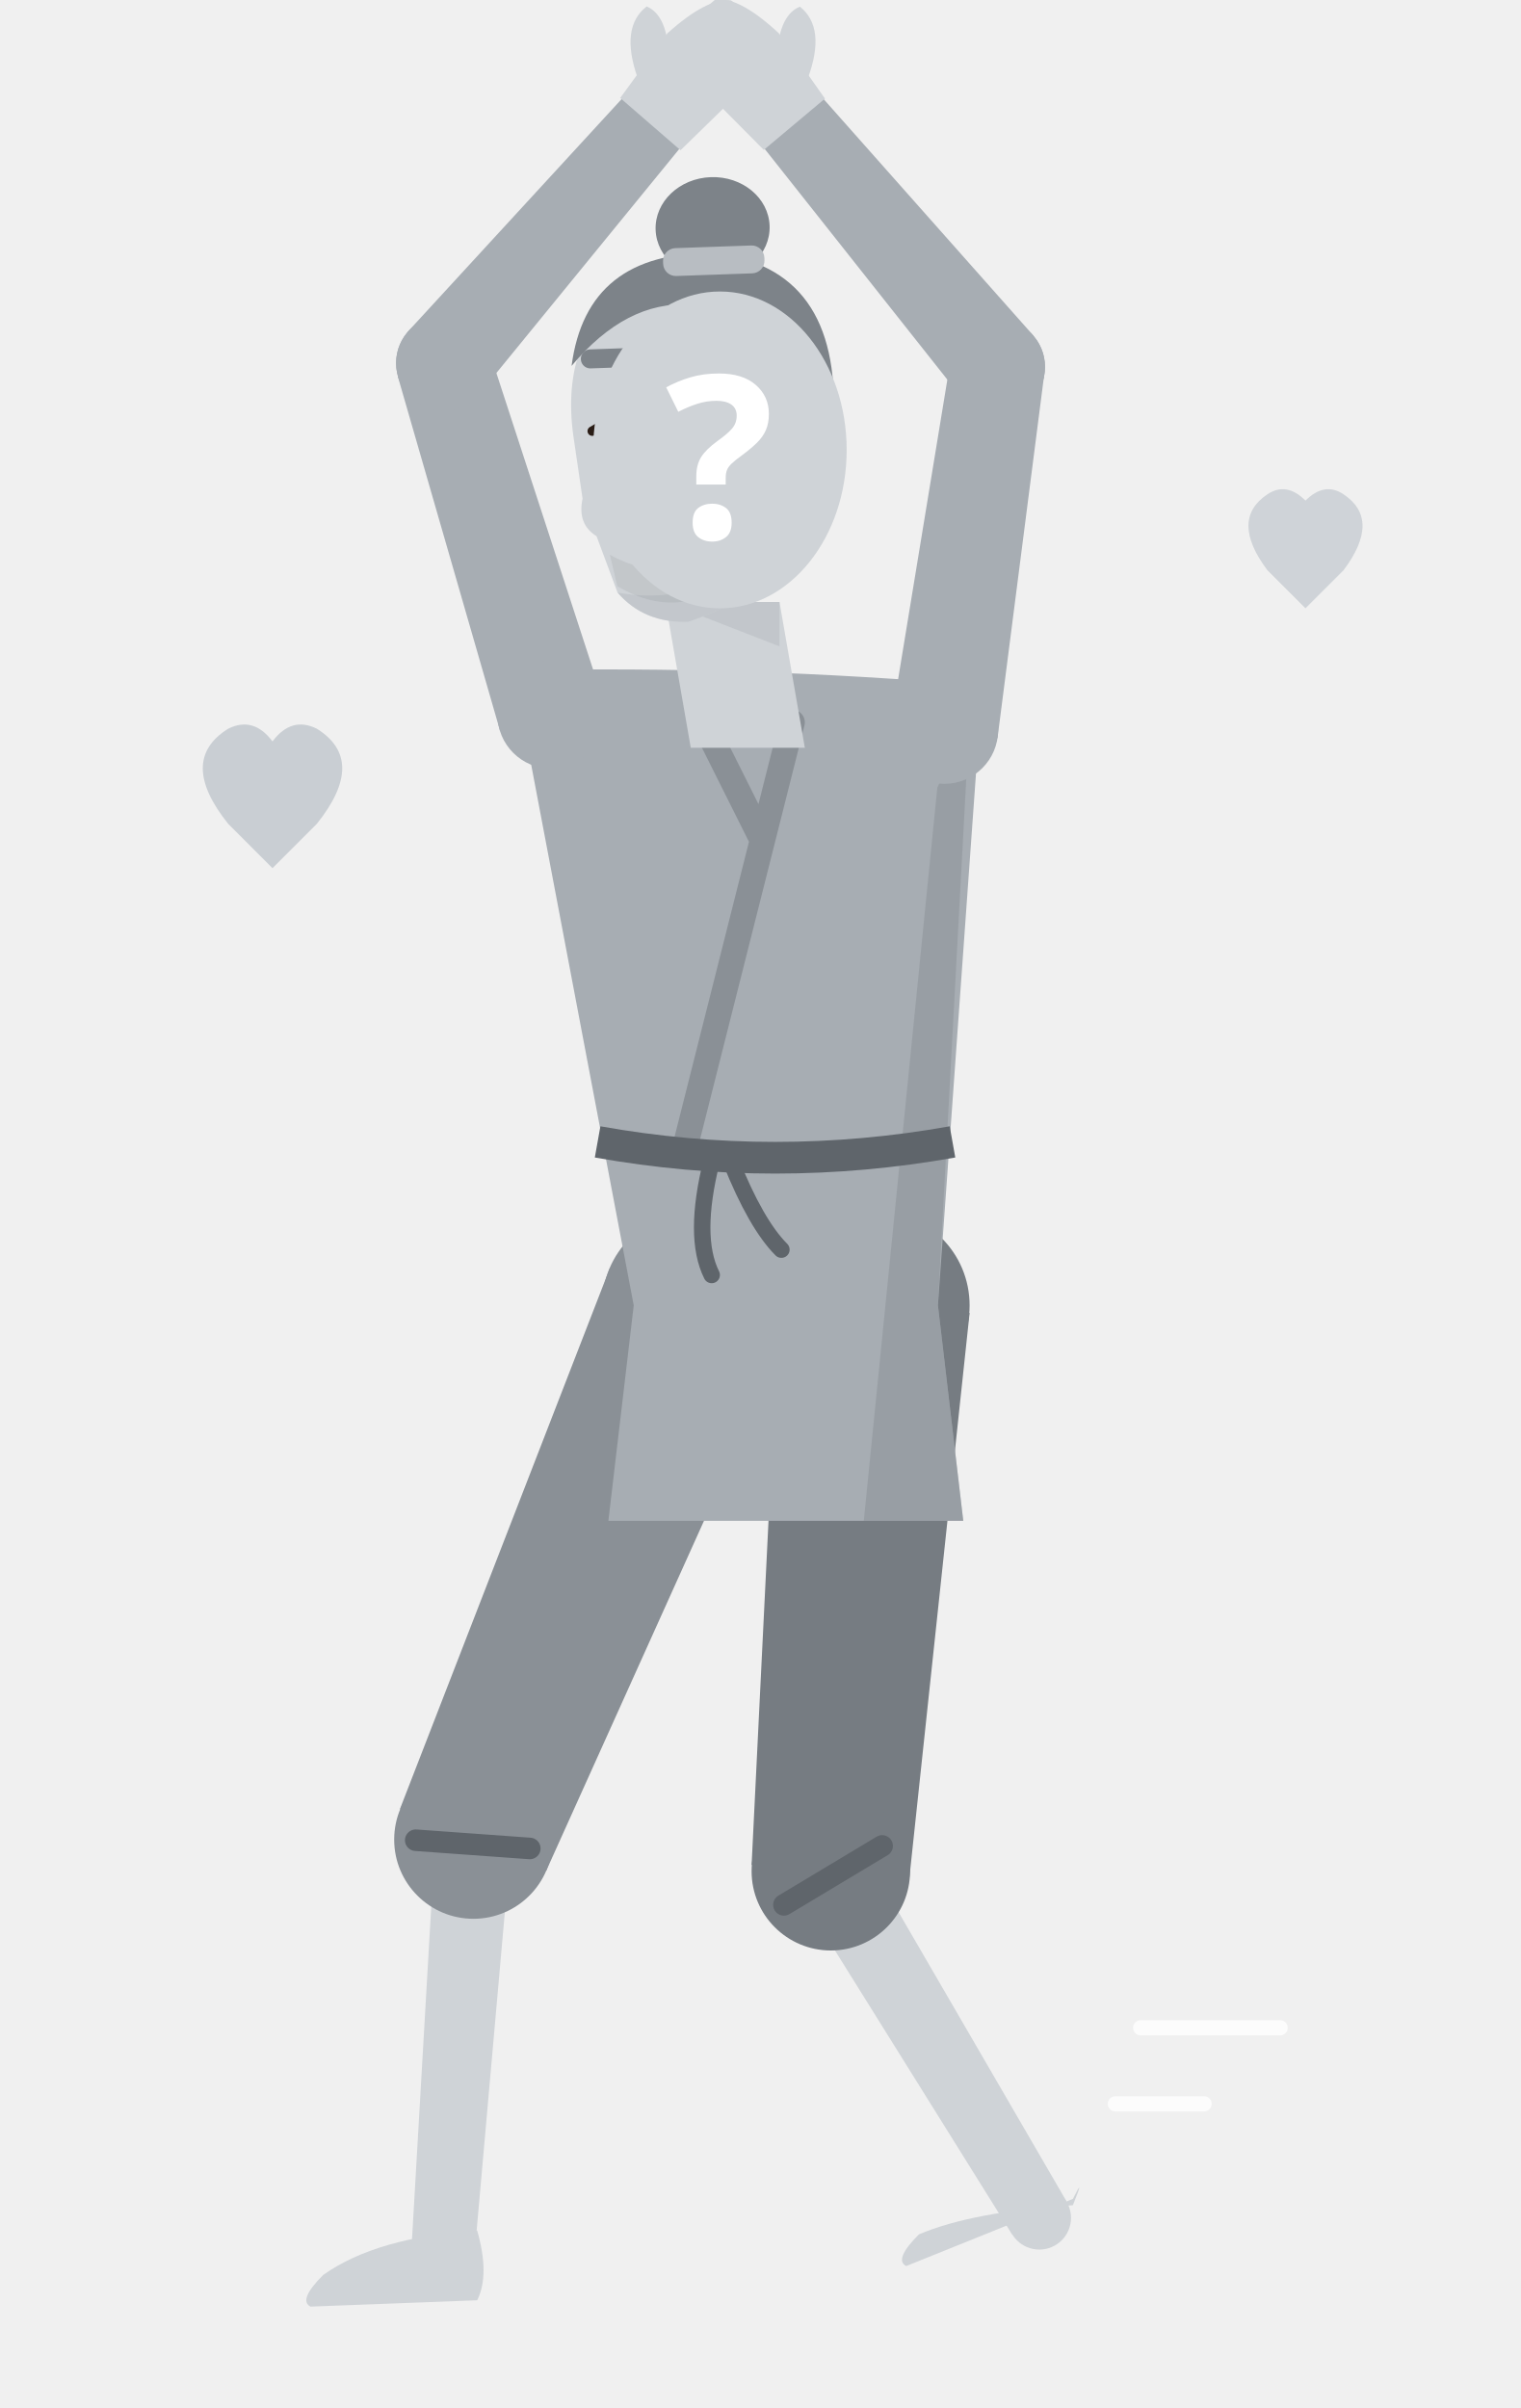
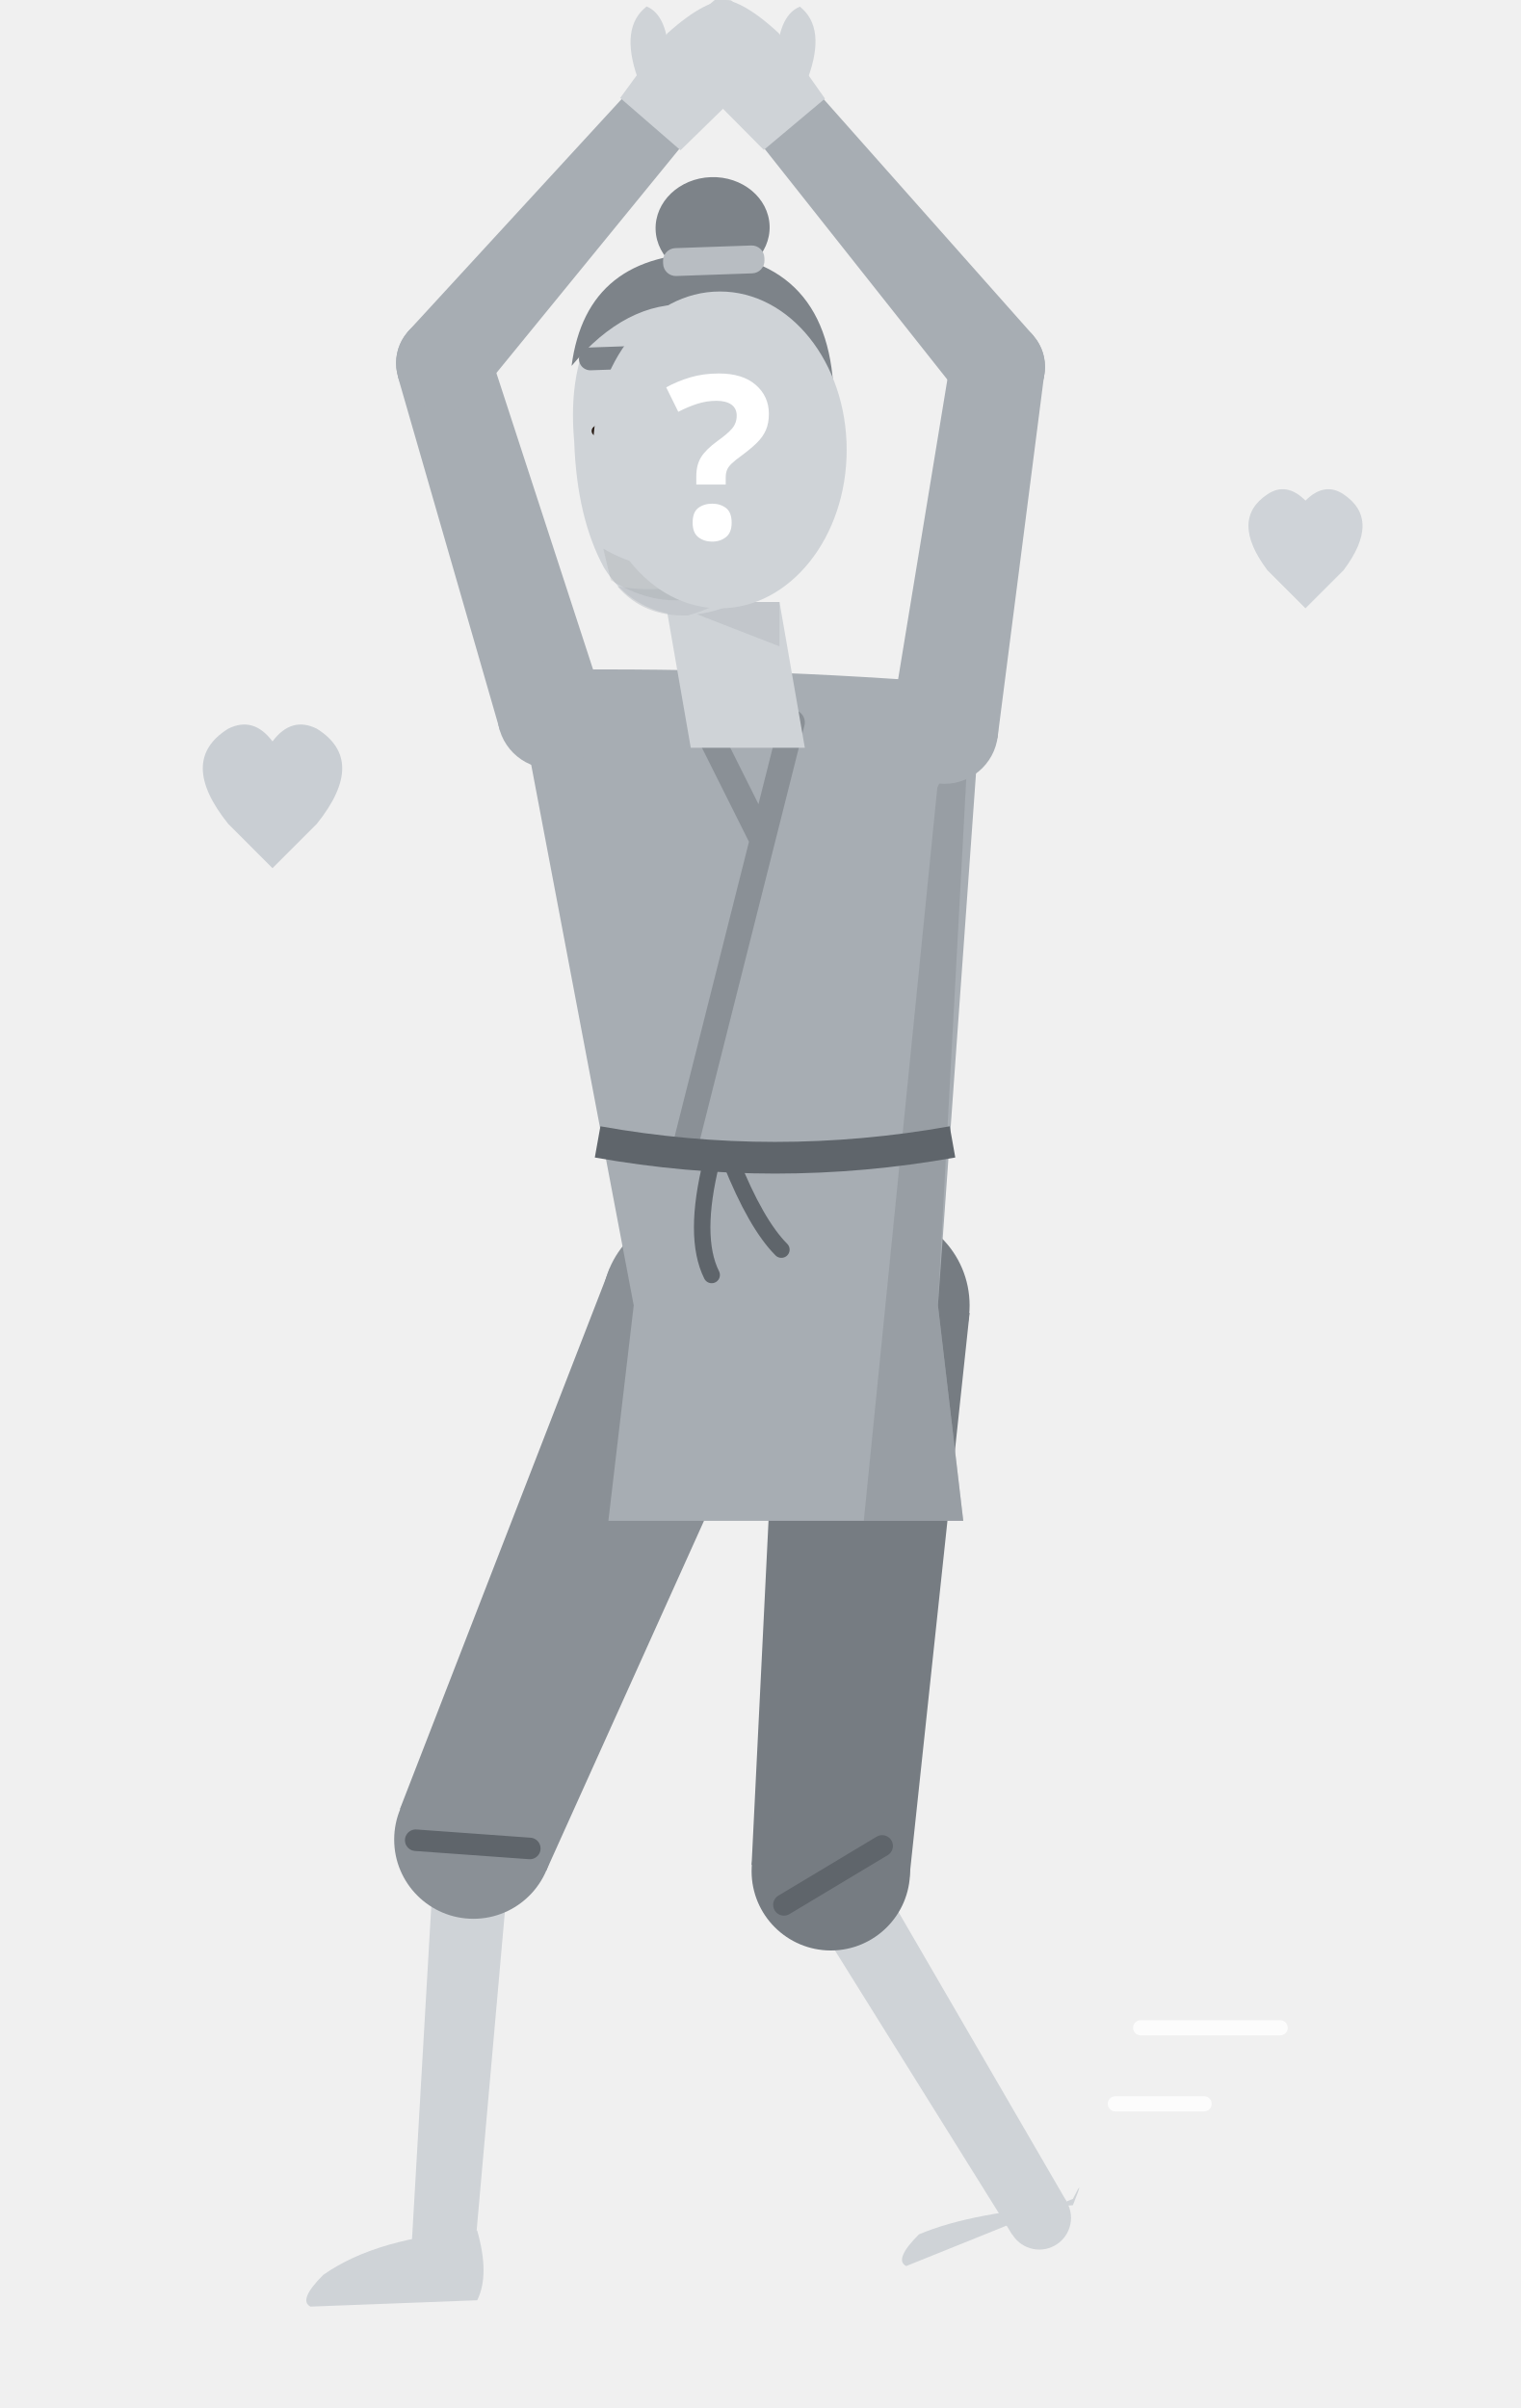
<svg xmlns="http://www.w3.org/2000/svg" width="240" height="380" viewBox="0 -20 240 380">
  <path d="M126.7 279.7 L159.7 332.6 L168.3 327.4 L137 273.5 Z" fill="#cfd3d7" />
  <circle cx="131.8" cy="276.6" r="6" fill="#cfd3d7" />
  <circle cx="164" cy="330" r="5" fill="#cfd3d7" />
  <path d="M169.3 328 Q153.5 329 145 332.6 Q141 336.6 143 337.6 L169.3 327 Q171.3 323 169.3 328 Z" fill="#cfd3d7" />
  <path d="M68.6 271.4 L65 333.6 L75 334.4 L80.5 272.3 Z" fill="#cfd3d7" />
  <circle cx="74.6" cy="271.8" r="6" fill="#cfd3d7" />
  <circle cx="70" cy="334" r="5" fill="#cfd3d7" />
  <path d="M75.3 332 Q59.5 333 51 339 Q47 343 49 344 L75.3 343 Q77.3 339 75.3 332 Z" fill="#cfd3d7" />
  <path d="M100 182 L148 182 L146 208 L102 208 Z" fill="#8a9096" />
  <path d="M123 184.8 L118.6 274.3 L143.5 276.3 L153 187.2 Z" fill="#767c82" />
  <circle cx="138" cy="186" r="15" fill="#767c82" />
  <circle cx="131.1" cy="275.3" r="12.5" fill="#767c82" />
  <path d="M123.7 280.6 L139.2 271.3" stroke="#5f656b" stroke-width="3.4" stroke-linecap="round" />
  <path d="M96.2 180.2 L63.1 265.5 L86.2 275.2 L123.8 191.8 Z" fill="#8a9096" />
  <circle cx="110" cy="186" r="15" fill="#8a9096" />
  <circle cx="74.7" cy="270.3" r="12.5" fill="#8a9096" />
  <path d="M65.6 270.4 L83.6 271.7" stroke="#5f656b" stroke-width="3.4" stroke-linecap="round" />
  <path d="M81 85.8 Q118 85 155 88.2 L148 186 L152 220 L96 220 L100 186 Z" fill="#a7adb3" />
  <path d="M147.9 104.3 L153 93.2 L148 186 L152 220 L136.3 220 Z" fill="#8a9096" opacity=".5" />
  <path d="M125 94 L108.3 160.2 M111 94 L120 112" stroke="#8a9096" stroke-width="4" fill="none" stroke-linecap="round" />
  <path d="M94.3 160.2 Q122.3 165.2 150.3 160.2" stroke="#5f656b" stroke-width="5" fill="none" />
  <path d="M112.3 163.2 q-3 12 0 18 M115.3 163.2 q4 10 8 14" stroke="#5f656b" stroke-width="2.6" fill="none" stroke-linecap="round" />
  <path d="M109 98 L105 75 L123 75 L127 98 Z" fill="#cfd3d7" />
  <path d="M105 75 L123 75 L123 82 Z" fill="#b9bec3" opacity=".6" />
  <g transform="translate(111.6 49) rotate(-2) scale(-1 1)">
-     <path d="M-19 -6 Q-20 10 -12 20 Q-6 26 4 29 Q11 29 15 24 L18 15 Q21 13 20 9 L21 0 Q23 -16 12 -24 Q2 -29 -10 -26 Q-19 -20 -19 -6 Z" fill="#cfd3d7" />
-     <path d="M-12 20 Q-6 26 4 29 Q11 29 15 24 Q6 26 -2 22 Q-8 19 -12 14 Z" fill="#b9bec3" opacity=".55" />
-     <ellipse cx="-14" cy="3" rx="4.5" ry="7.5" fill="#cfd3d7" />
+     <path d="M-20 -6 Q-21 12 -12 21 Q-4 28 5 28 Q13 27 17 20 Q21 12 21 0 Q22 -18 10 -25 Q0 -29 -10 -26 Q-20 -20 -20 -6 Z" fill="#cfd3d7" />
+     <path d="M-12 19 Q-4 26 4 28 Q11 28 15 23 Q6 25 -2 21 Q-8 19 -12 14 Z" fill="#b9bec3" opacity=".5" />
+     <ellipse cx="-14" cy="3" rx="5" ry="7.5" fill="#cfd3d7" />
    <path d="M-15 0 q-2 4 0 7" stroke="#b9bec3" stroke-width="1.6" fill="none" />
-     <path d="M4 -4 Q6 3 9 8 Q7 10.5 4 10 Q6 9 6.5 7.5 Q4.5 2 4 -4 Z" fill="#b9bec3" opacity=".8" />
-     <path d="M3 10.5 q2.5 1.4 6 -.4" stroke="#b9bec3" stroke-width="1.6" fill="none" stroke-linecap="round" />
-     <path d="M-6 20 Q4 30 15 23 L16 18 Q6 24 -4 16 Z" fill="#7d8389" opacity=".16" />
-     <path d="M-12 0 Q-6 -4 0 -1 Q-6 2.5 -12 0 Z" fill="#fbf6ee" />
-     <ellipse cx="-4.6" cy="-.6" rx="2.4" ry="2.6" fill="#2a1d16" />
-     <path d="M-12.5 -.4 Q-6 -4.6 0.5 -1.6" stroke="#2a1d16" stroke-width="1.5" fill="none" stroke-linecap="round" />
-     <path d="M8.4 0 Q13 -4 17.6 -1 Q13 2.5 8.4 0 Z" fill="#fbf6ee" />
-     <ellipse cx="13.8" cy="-.6" rx="2.4" ry="2.6" fill="#2a1d16" />
-     <path d="M7.9 -.4 Q13 -4.6 18.1 -1.6" stroke="#2a1d16" stroke-width="1.5" fill="none" stroke-linecap="round" />
-     <path d="M-13 -12 L0 -13" stroke="#7d8389" stroke-width="3" stroke-linecap="round" />
-     <path d="M8 -13 L18 -13" stroke="#7d8389" stroke-width="3" stroke-linecap="round" />
-     <path d="M0 15 Q6 15 12 14 Q10 22 5 22 Q0 21 0 15 Z" fill="#9aa0a6" />
-     <path d="M1 15.5 L11 14.6 L10.6 16.6 L1.4 17 Z" fill="#fff" />
+     <path d="M5 -3 Q6 3 9 7 Q10 10 6 11 Q3 11 3 9" fill="none" stroke="#b9bec3" stroke-width="1.8" stroke-linecap="round" />
+     <ellipse cx="6" cy="9" rx="4.6" ry="2.6" fill="#b9bec3" opacity=".45" />
+     <path d="M-8 20 Q4 30 16 22 L17 17 Q6 24 -6 16 Z" fill="#7d8389" opacity=".16" />
+     <path d="M-11 0 Q-6 -5.2 -1 -1 Q-6 2.6 -11 0 Z" fill="#fbf6ee" />
+     <ellipse cx="-4.8" cy="-0.7" rx="2.6" ry="2.9" fill="#2a1d16" />
+     <path d="M-11.5 -.4 Q-6 -5.46 -0.5 -1.6" stroke="#2a1d16" stroke-width="1.6" fill="none" stroke-linecap="round" />
+     <path d="M9.1 0 Q13 -5.2 16.9 -1 Q13 2.6 9.1 0 Z" fill="#fbf6ee" />
+     <ellipse cx="13.7" cy="-0.7" rx="2.6" ry="2.9" fill="#2a1d16" />
+     <path d="M8.6 -.4 Q13 -5.46 17.4 -1.6" stroke="#2a1d16" stroke-width="1.6" fill="none" stroke-linecap="round" />
+     <path d="M-13 -13 Q-6 -13 0 -13" stroke="#7d8389" stroke-width="3.6" fill="none" stroke-linecap="round" />
+     <path d="M8 -13 Q13 -13 18 -13" stroke="#7d8389" stroke-width="3.6" fill="none" stroke-linecap="round" />
+     <path d="M-1.25 15 Q6 15 12.25 14 Q10.25 22 5 22 Q-1.25 21 -1.25 15 Z" fill="#9aa0a6" />
+     <path d="M-0.25 15.5 L11.25 14.6 L10.85 16.6 L0.15 17 Z" fill="#fff" />
    <path d="M-20 -2 Q-22 -26 -2 -29 Q18 -30 21 -12 Q12 -22 2 -21 L3 -16 L-4 -20 Q-10 -16 -12 -6 L-14 4 Q-20 6 -20 -2 Z" fill="#7d8389" />
    <ellipse cx="-2" cy="-33" rx="9" ry="8" fill="#7d8389" />
    <rect x="-10" y="-30" width="16" height="4.4" rx="2" fill="#b8bdc2" />
  </g>
  <path d="M157.4 96.5 L164.8 38.9 L150 36.8 L140.6 94 Z" fill="#a7adb3" />
  <circle cx="149" cy="95.2" r="8.5" fill="#a7adb3" />
  <circle cx="157.4" cy="37.9" r="7.5" fill="#a7adb3" />
  <path d="M163.1 33 L128.6 -5.9 L119.4 1.9 L151.7 42.7 Z" fill="#a7adb3" />
  <circle cx="157.4" cy="37.9" r="7.5" fill="#a7adb3" />
  <circle cx="124" cy="-2" r="6" fill="#a7adb3" />
  <g transform="translate(124 -2) rotate(-130) scale(1.05 -1.05)">
    <path d="M-2 -6 L10 -7 Q18 -6 20 -3 L20 3 Q18 6 10 7 L-2 6 Z" fill="#cfd3d7" />
    <path d="M2 -6 Q6 -13 11 -12 Q12 -9 8 -5 Z" fill="#cfd3d7" />
  </g>
  <path d="M95.1 90.3 L77.1 35.1 L62.8 39.5 L78.9 95.3 Z" fill="#a7adb3" />
  <circle cx="87" cy="92.8" r="8.5" fill="#a7adb3" />
  <circle cx="70" cy="37.3" r="7.5" fill="#a7adb3" />
  <path d="M75.6 42.2 L108.5 1.9 L99.5 -5.9 L64.3 32.4 Z" fill="#a7adb3" />
  <circle cx="70" cy="37.3" r="7.5" fill="#a7adb3" />
  <circle cx="104" cy="-2" r="6" fill="#a7adb3" />
  <g transform="translate(104 -2) rotate(-49.1) scale(1.05 1.05)">
    <path d="M-2 -6 L10 -7 Q18 -6 20 -3 L20 3 Q18 6 10 7 L-2 6 Z" fill="#cfd3d7" />
    <path d="M2 -6 Q6 -13 11 -12 Q12 -9 8 -5 Z" fill="#cfd3d7" />
  </g>
  <path d="M36 110 q-8 -10 0 -15 q4 -2 7 2 q3 -4 7 -2 q8 5 0 15 l-7 7 z" fill="#c9ced3" />
  <path d="M200 70 q-6 -8 0 -12 q3 -2 6 1 q3 -3 6 -1 q6 4 0 12 l-6 6 z" fill="#c9ced3" opacity=".85" />
  <path d="M180 300 h22" stroke="#ffffff" stroke-width="2.4" stroke-linecap="round" opacity=".8" />
  <path d="M176 312 h14" stroke="#ffffff" stroke-width="2.4" stroke-linecap="round" opacity=".8" />
  <g transform="translate(111.6 49) rotate(0)">
    <ellipse cx="2" cy="2" rx="20" ry="25" fill="#cfd3d7" />
    <text x="2" y="16" font-size="36" font-family="sans-serif" font-weight="bold" fill="#fff" text-anchor="middle">?</text>
  </g>
</svg>
